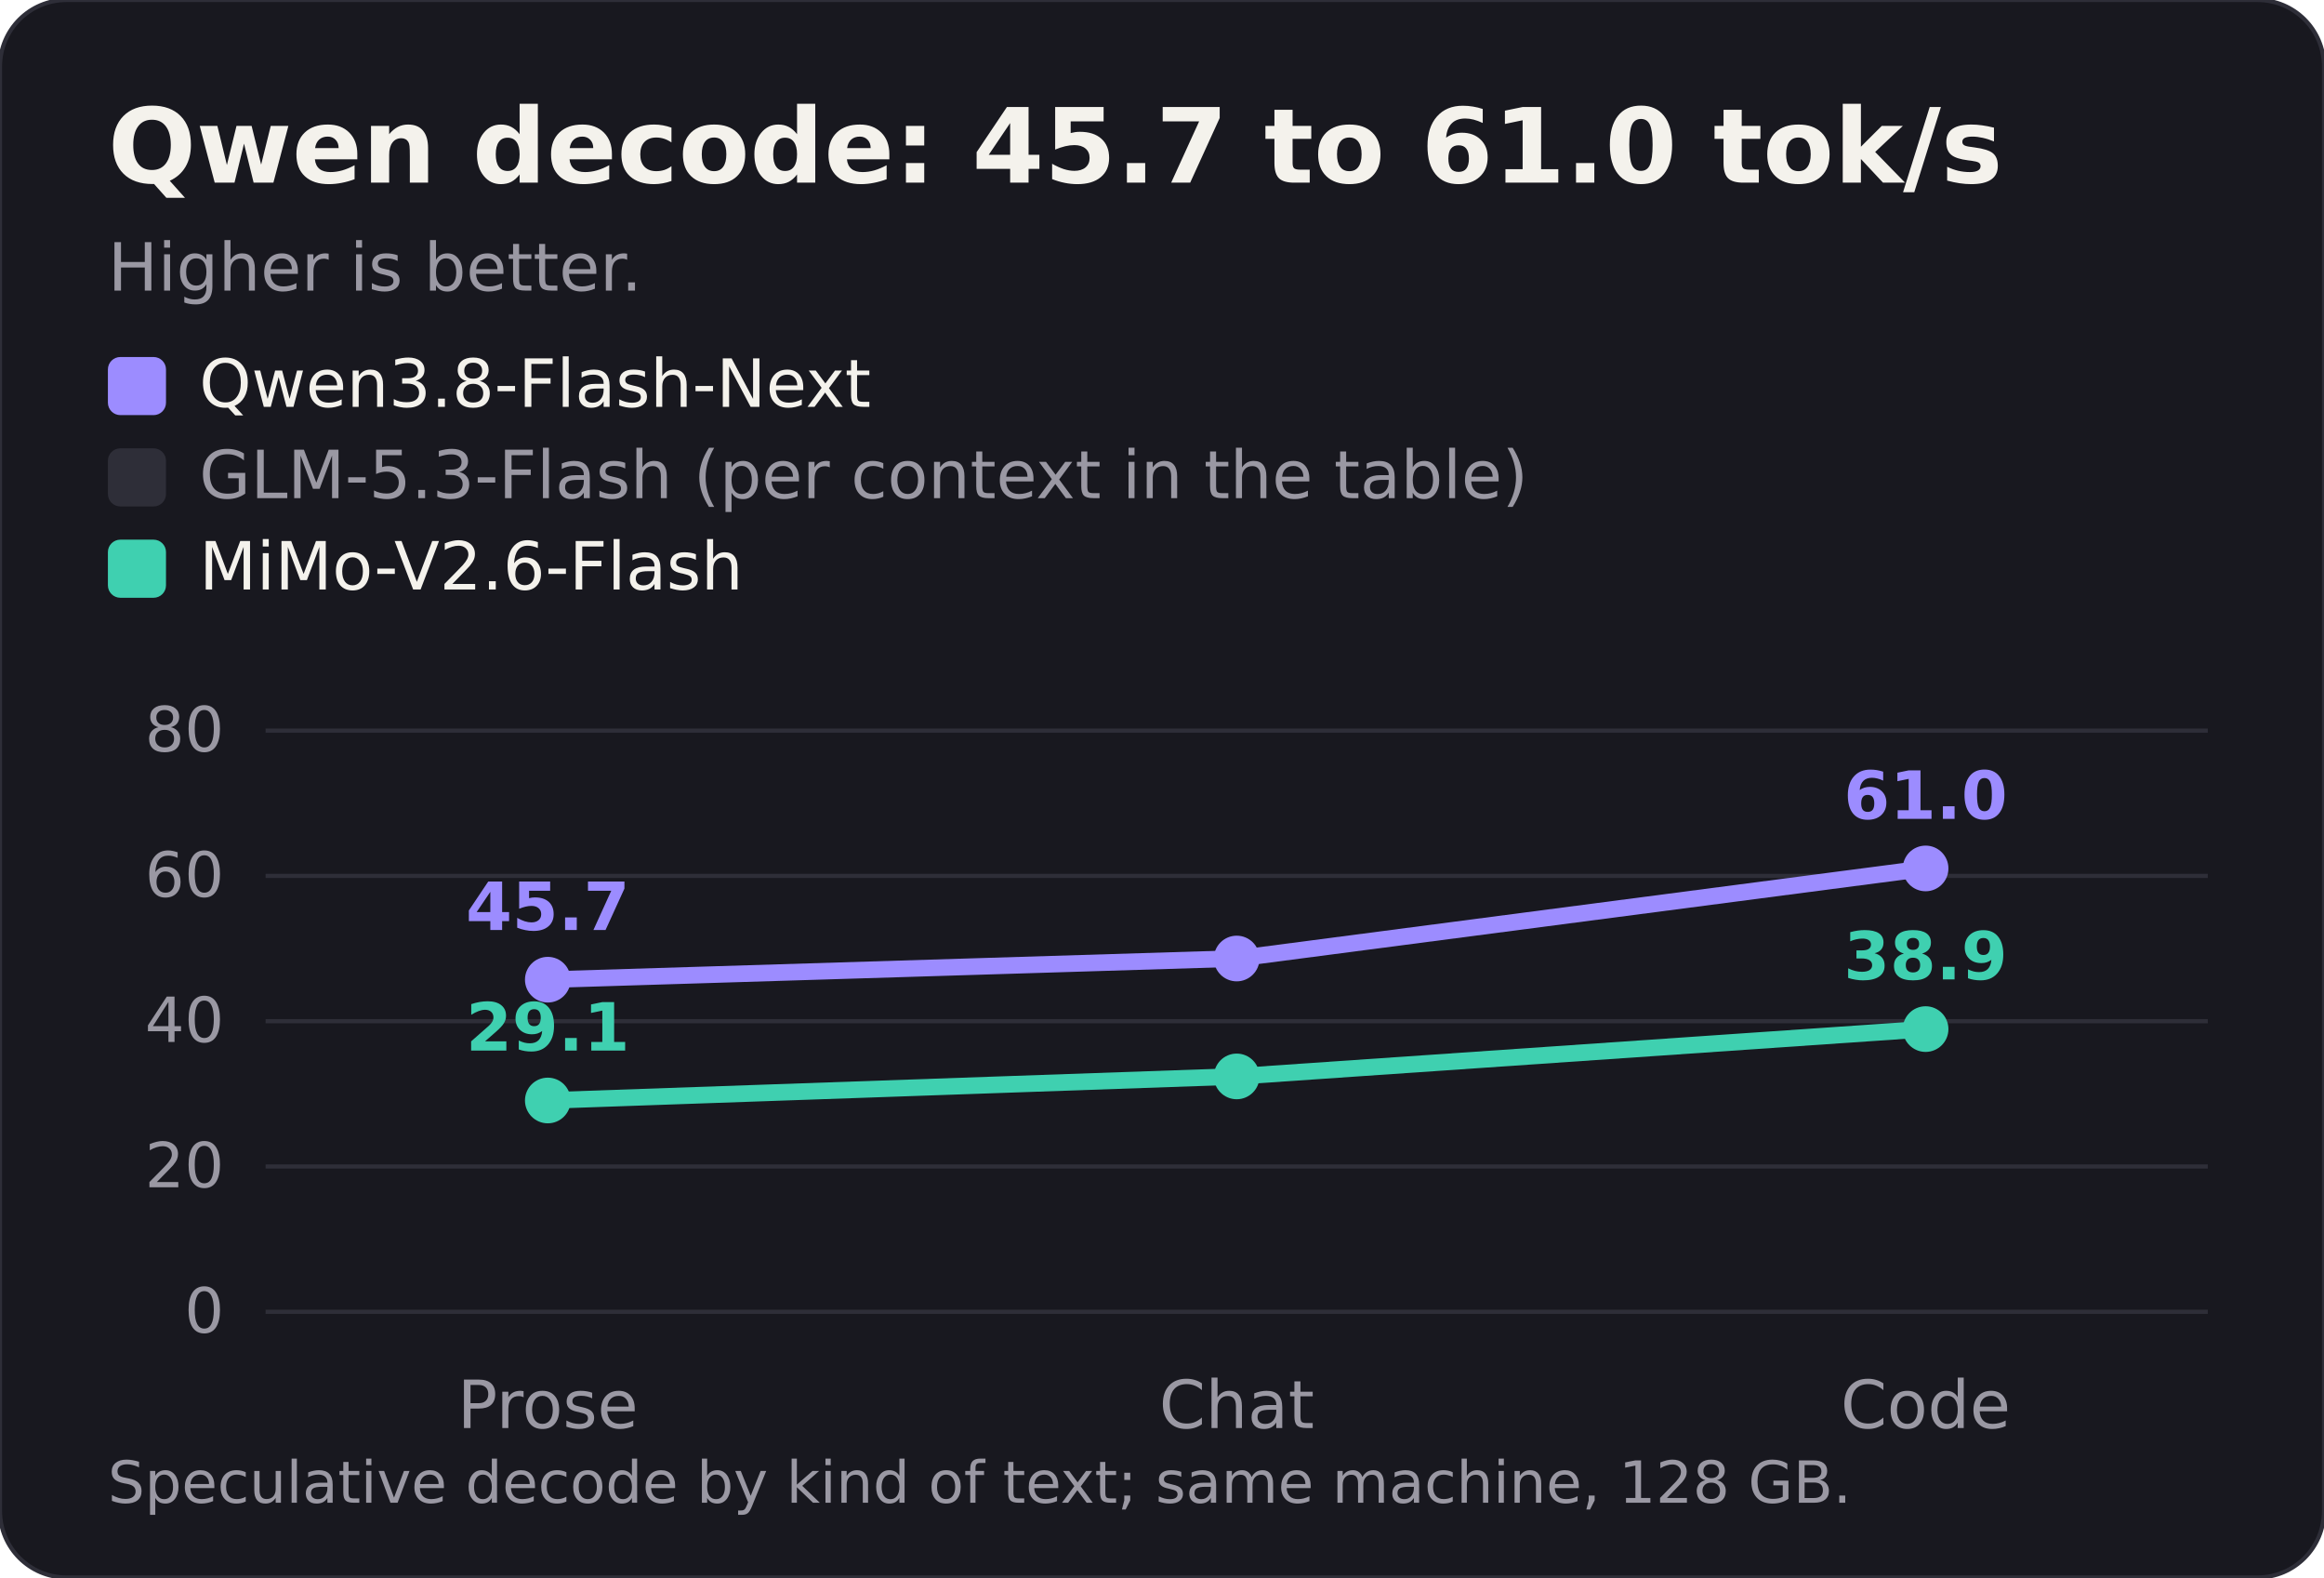
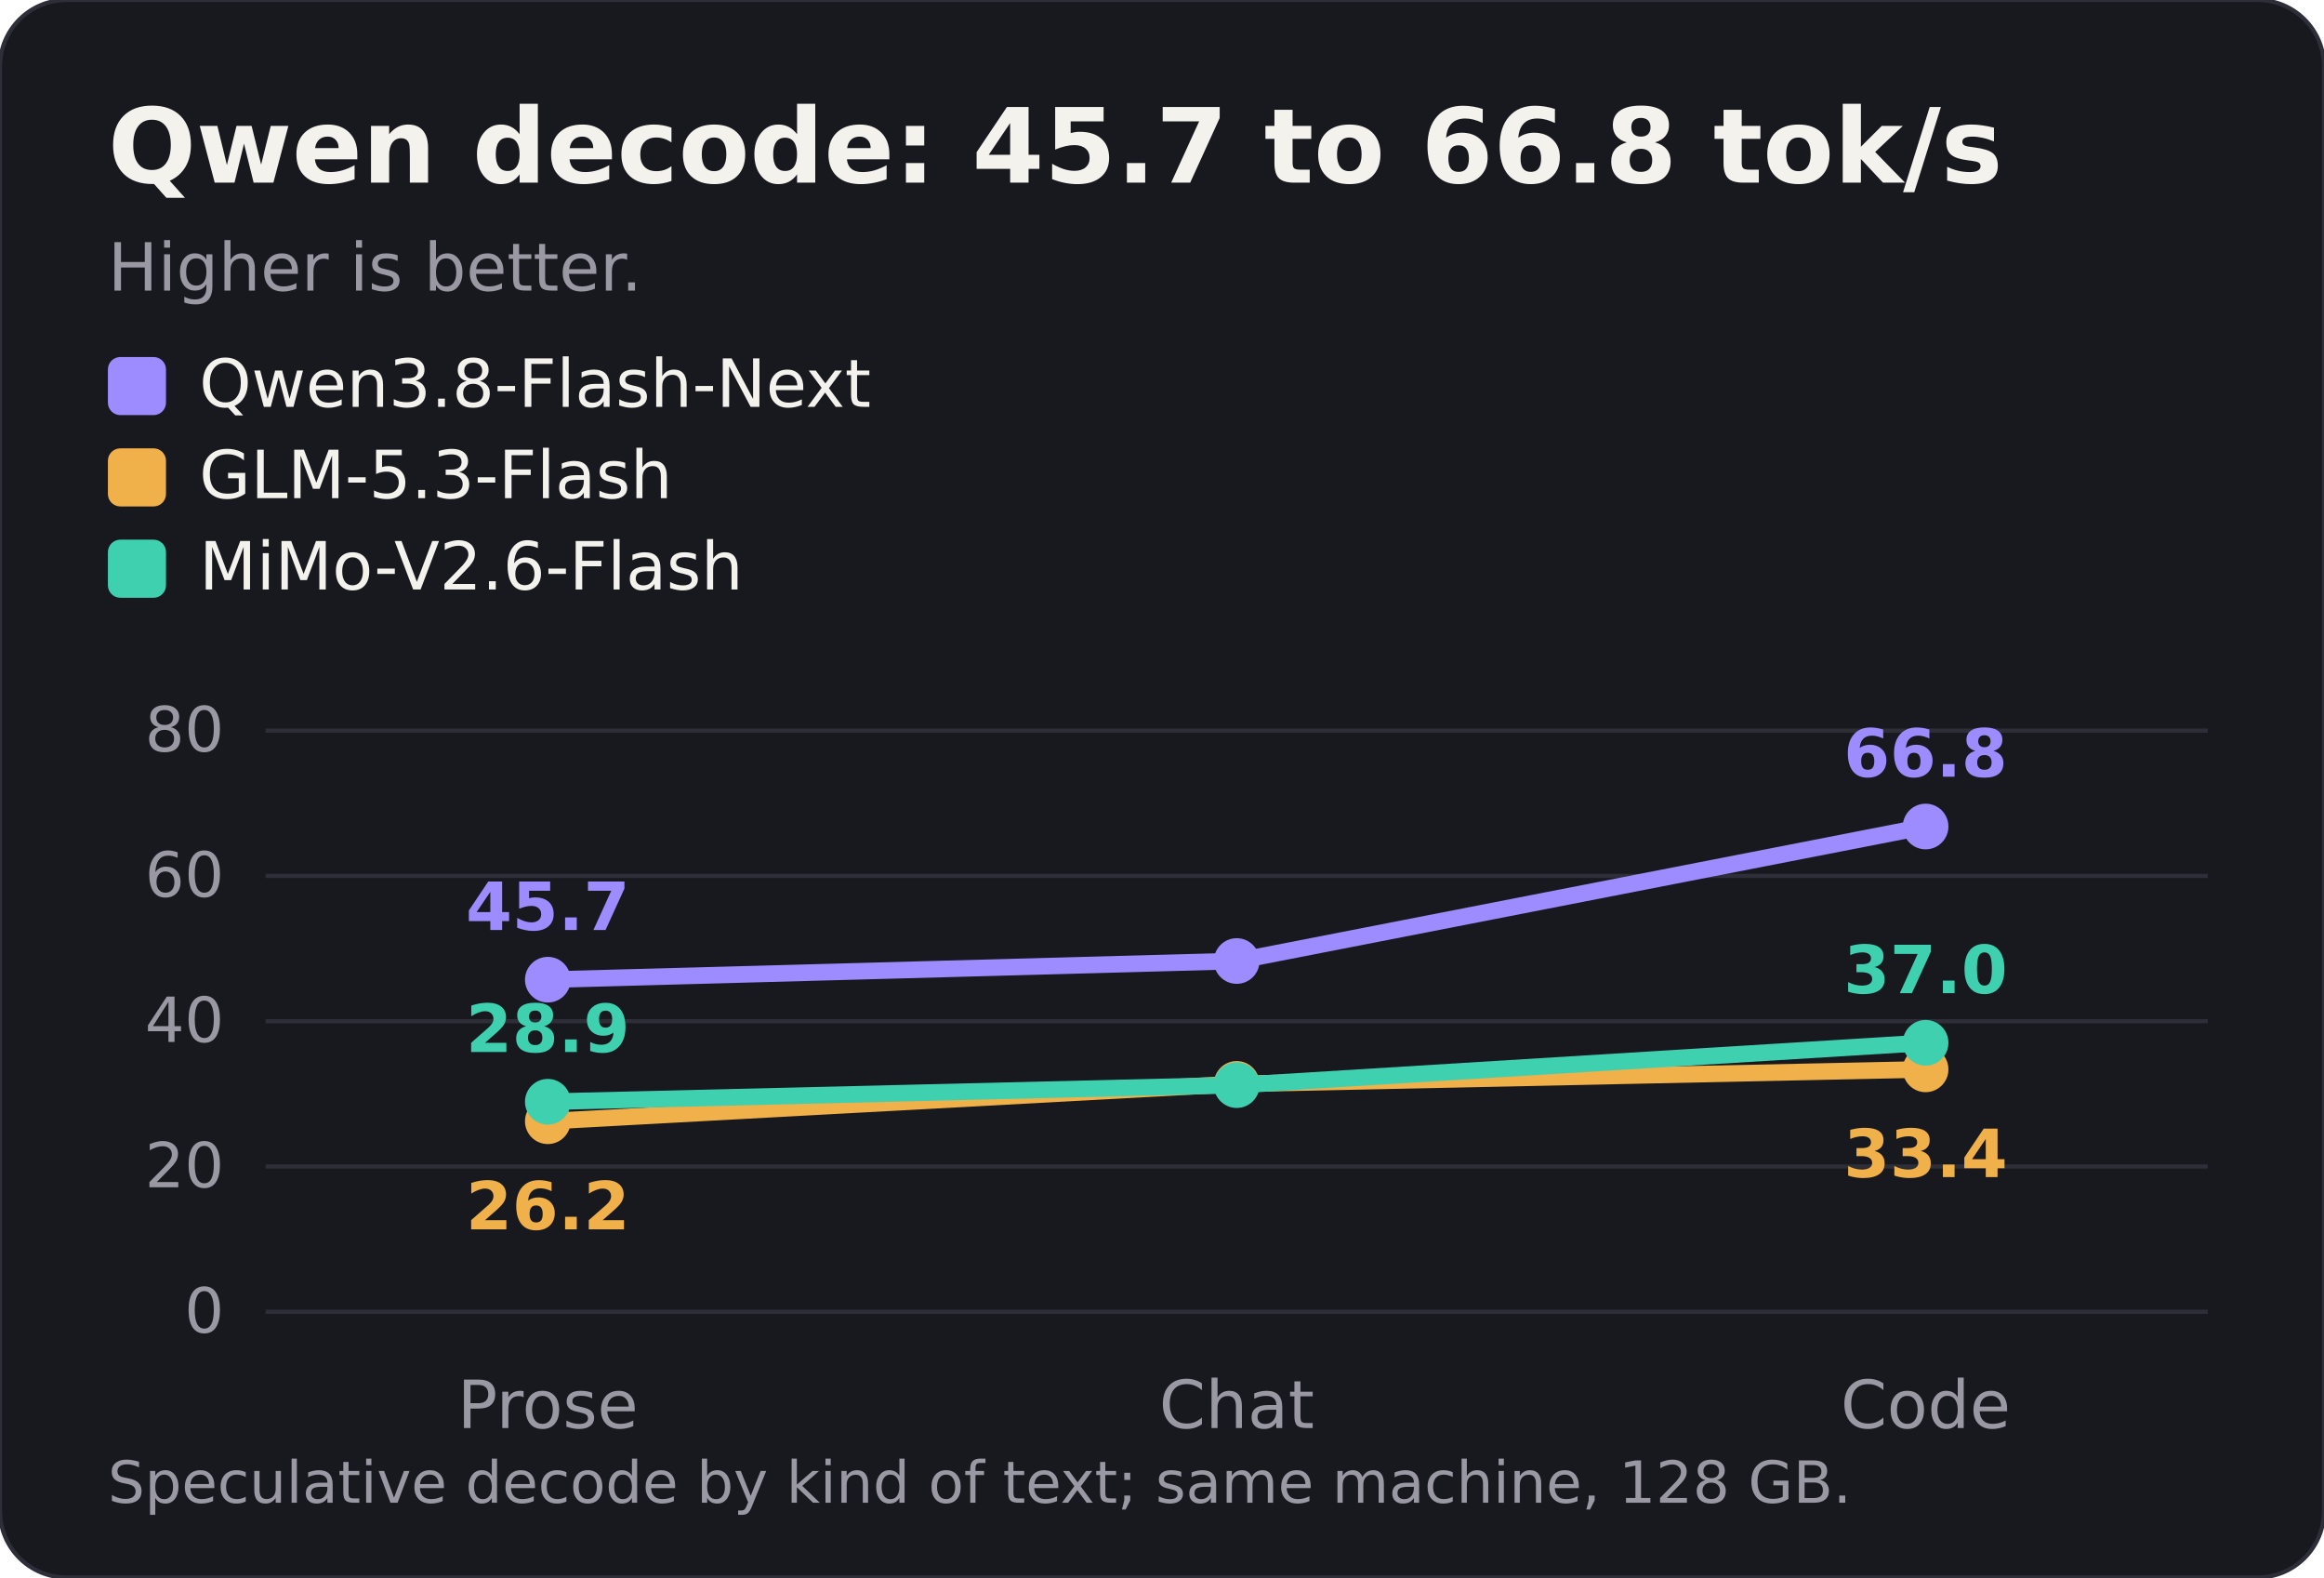
<svg xmlns="http://www.w3.org/2000/svg" width="560" height="380" viewBox="0 0 560 380" font-family="'Ubuntu Sans','DejaVu Sans',Helvetica,Arial,sans-serif">
  <rect width="560" height="380" rx="16" fill="#18181F" stroke="#2E2E38" />
-   <text x="26" y="44" fill="#F4F2EC" font-size="25" text-anchor="start" font-weight="700">Qwen decode: 45.7 to 61.0 tok/s</text>
+   <text x="26" y="44" fill="#F4F2EC" font-size="25" text-anchor="start" font-weight="700">Qwen decode: 45.7 to 66.8 tok/s</text>
  <text x="26" y="70" fill="#9A98A3" font-size="16" text-anchor="start" font-weight="400">Higher is better.</text>
  <line x1="64" x2="532" y1="316.0" y2="316.0" stroke="#2E2E38" />
  <text x="54" y="321.0" fill="#9A98A3" font-size="15" text-anchor="end" font-weight="400">0</text>
  <line x1="64" x2="532" y1="281.0" y2="281.0" stroke="#2E2E38" />
  <text x="54" y="286.0" fill="#9A98A3" font-size="15" text-anchor="end" font-weight="400">20</text>
  <line x1="64" x2="532" y1="246.0" y2="246.0" stroke="#2E2E38" />
  <text x="54" y="251.0" fill="#9A98A3" font-size="15" text-anchor="end" font-weight="400">40</text>
  <line x1="64" x2="532" y1="211.0" y2="211.0" stroke="#2E2E38" />
  <text x="54" y="216.0" fill="#9A98A3" font-size="15" text-anchor="end" font-weight="400">60</text>
  <line x1="64" x2="532" y1="176.0" y2="176.0" stroke="#2E2E38" />
  <text x="54" y="181.0" fill="#9A98A3" font-size="15" text-anchor="end" font-weight="400">80</text>
  <text x="132.0" y="344" fill="#9A98A3" font-size="16" text-anchor="middle" font-weight="400">Prose</text>
  <text x="298.0" y="344" fill="#9A98A3" font-size="16" text-anchor="middle" font-weight="400">Chat</text>
  <text x="464.0" y="344" fill="#9A98A3" font-size="16" text-anchor="middle" font-weight="400">Code</text>
  <rect x="26" y="86" width="14" height="14" rx="3" fill="#9C8CFF" />
  <text x="48" y="98" fill="#F4F2EC" font-size="16" text-anchor="start" font-weight="400">Qwen3.8-Flash-Next</text>
-   <polyline fill="none" stroke="#9C8CFF" stroke-width="4" stroke-linejoin="round" stroke-linecap="round" points="132.0,236.0 298.0,230.9 464.0,209.2" />
+   <polyline fill="none" stroke="#9C8CFF" stroke-width="4" stroke-linejoin="round" stroke-linecap="round" points="132.0,236.0 298.0,231.5 464.0,199.1" />
  <circle cx="132.0" cy="236.0" r="5.5" fill="#9C8CFF" />
  <text x="132.0" y="224.025" fill="#9C8CFF" font-size="16" text-anchor="middle" font-weight="700">45.7</text>
-   <circle cx="298.0" cy="230.9" r="5.5" fill="#9C8CFF" />
-   <circle cx="464.0" cy="209.2" r="5.5" fill="#9C8CFF" />
-   <text x="464.0" y="197.25" fill="#9C8CFF" font-size="16" text-anchor="middle" font-weight="700">61.0</text>
-   <rect x="26" y="108" width="14" height="14" rx="3" fill="#2E2E38" />
-   <text x="48" y="120" fill="#9A98A3" font-size="16" text-anchor="start" font-weight="400">GLM-5.3-Flash (per context in the table)</text>
+   <circle cx="298.0" cy="231.5" r="5.5" fill="#9C8CFF" />
+   <circle cx="464.0" cy="199.1" r="5.5" fill="#9C8CFF" />
+   <text x="464.0" y="187.1" fill="#9C8CFF" font-size="16" text-anchor="middle" font-weight="700">66.8</text>
+   <rect x="26" y="108" width="14" height="14" rx="3" fill="#F0B04A" />
+   <text x="48" y="120" fill="#F4F2EC" font-size="16" text-anchor="start" font-weight="400">GLM-5.3-Flash</text>
+   <polyline fill="none" stroke="#F0B04A" stroke-width="4" stroke-linejoin="round" stroke-linecap="round" points="132.0,270.1 298.0,261.1 464.0,257.6" />
+   <circle cx="132.0" cy="270.1" r="5.5" fill="#F0B04A" />
+   <text x="132.0" y="296.15" fill="#F0B04A" font-size="16" text-anchor="middle" font-weight="700">26.2</text>
+   <circle cx="298.0" cy="261.1" r="5.5" fill="#F0B04A" />
+   <circle cx="464.0" cy="257.6" r="5.5" fill="#F0B04A" />
+   <text x="464.0" y="283.55" fill="#F0B04A" font-size="16" text-anchor="middle" font-weight="700">33.4</text>
  <rect x="26" y="130" width="14" height="14" rx="3" fill="#3FD0B0" />
  <text x="48" y="142" fill="#F4F2EC" font-size="16" text-anchor="start" font-weight="400">MiMo-V2.6-Flash</text>
-   <polyline fill="none" stroke="#3FD0B0" stroke-width="4" stroke-linejoin="round" stroke-linecap="round" points="132.0,265.1 298.0,259.3 464.0,247.9" />
-   <circle cx="132.0" cy="265.1" r="5.5" fill="#3FD0B0" />
-   <text x="132.0" y="253.075" fill="#3FD0B0" font-size="16" text-anchor="middle" font-weight="700">29.1</text>
-   <circle cx="298.0" cy="259.3" r="5.5" fill="#3FD0B0" />
-   <circle cx="464.0" cy="247.9" r="5.5" fill="#3FD0B0" />
-   <text x="464.0" y="235.925" fill="#3FD0B0" font-size="16" text-anchor="middle" font-weight="700">38.9</text>
+   <polyline fill="none" stroke="#3FD0B0" stroke-width="4" stroke-linejoin="round" stroke-linecap="round" points="132.0,265.4 298.0,261.4 464.0,251.2" />
+   <circle cx="132.0" cy="265.4" r="5.5" fill="#3FD0B0" />
+   <text x="132.0" y="253.425" fill="#3FD0B0" font-size="16" text-anchor="middle" font-weight="700">28.9</text>
+   <circle cx="298.0" cy="261.4" r="5.5" fill="#3FD0B0" />
+   <circle cx="464.0" cy="251.2" r="5.5" fill="#3FD0B0" />
+   <text x="464.0" y="239.25" fill="#3FD0B0" font-size="16" text-anchor="middle" font-weight="700">37.0</text>
  <text x="26" y="362" fill="#9A98A3" font-size="14" text-anchor="start" font-weight="400">Speculative decode by kind of text; same machine, 128 GB.</text>
</svg>
